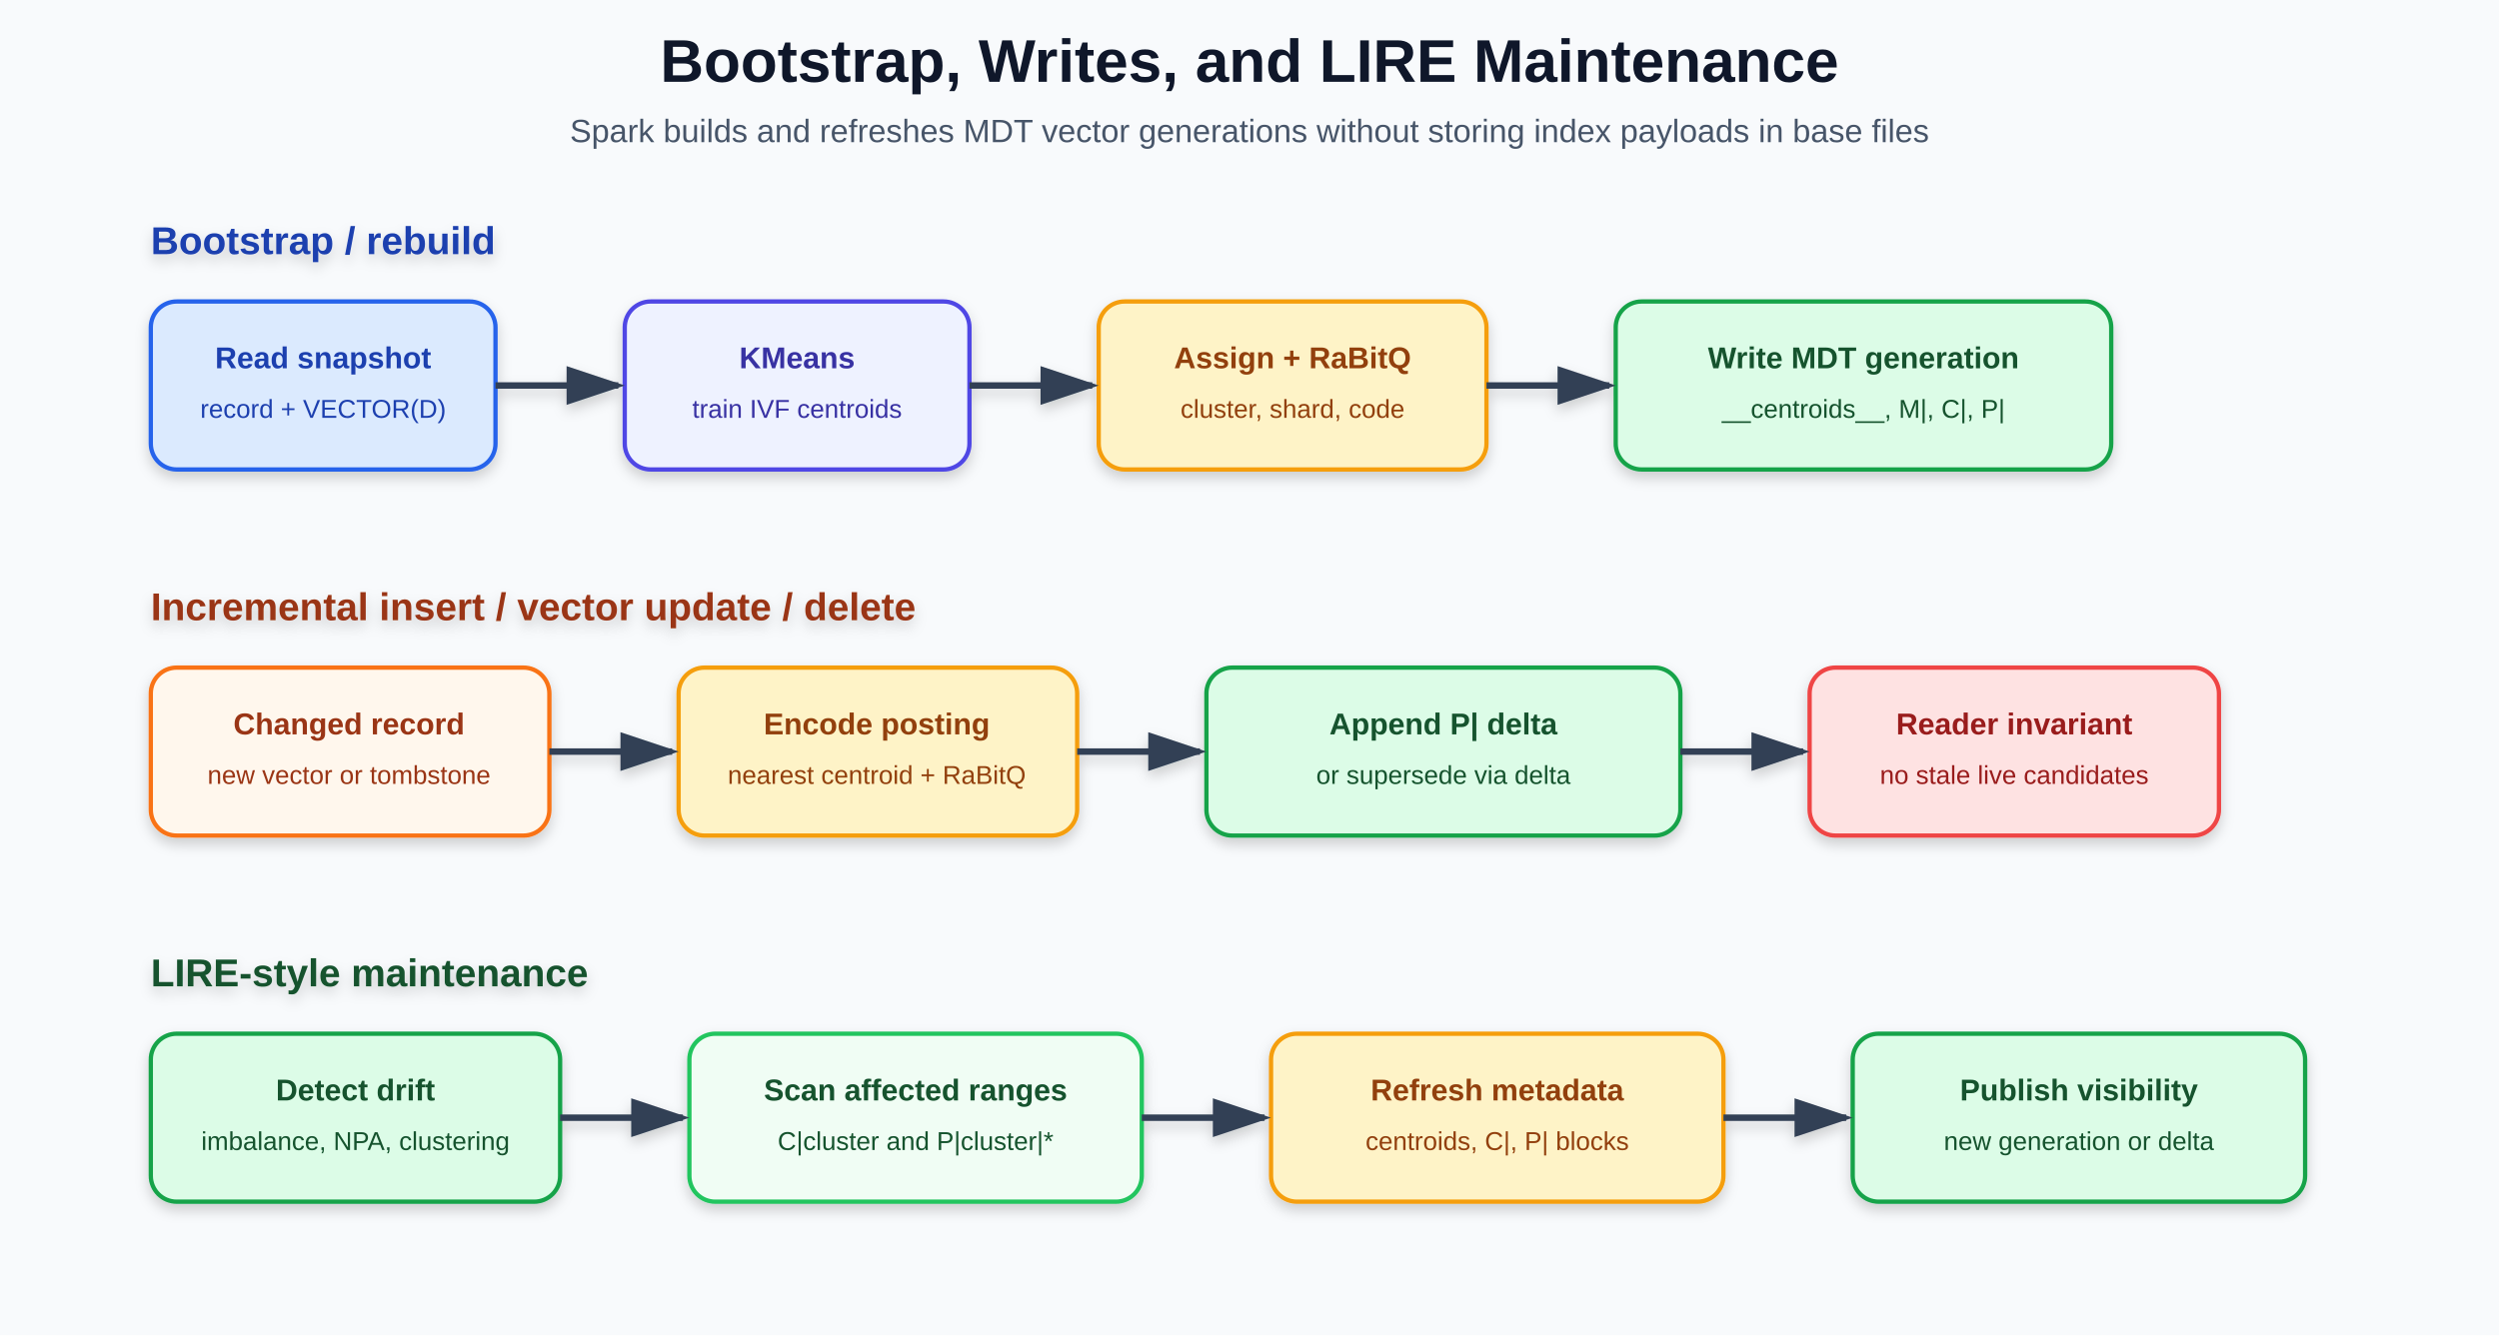
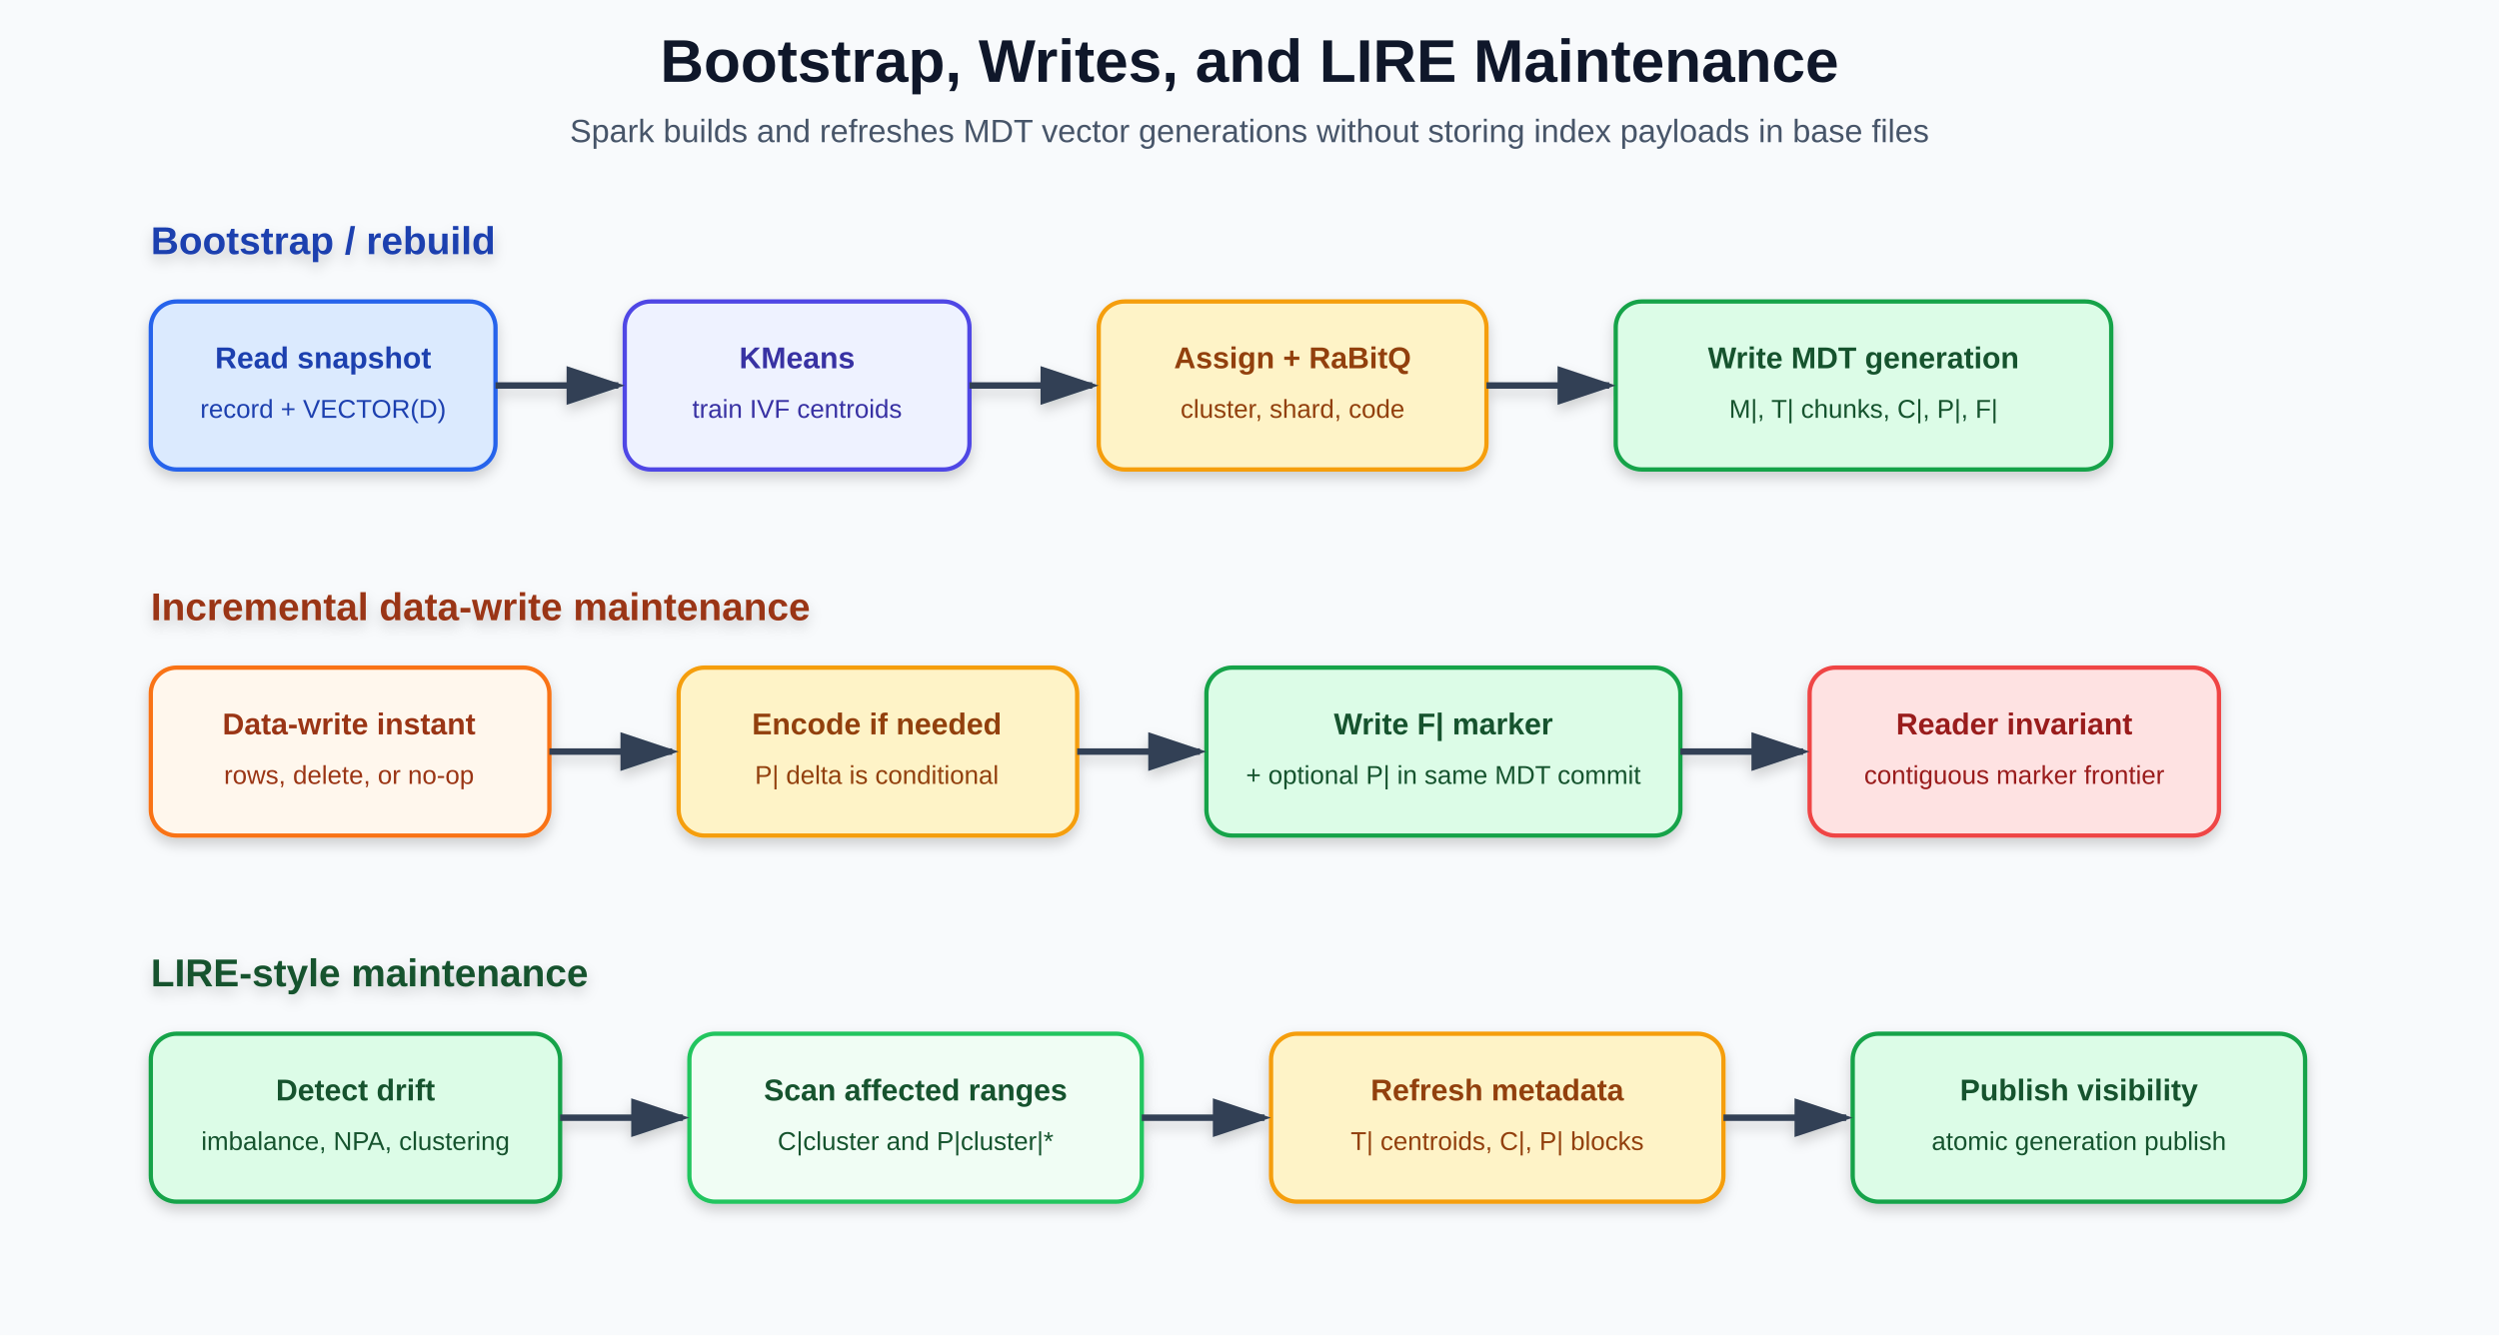
<svg xmlns="http://www.w3.org/2000/svg" width="1160" height="620" viewBox="0 0 1160 620" role="img" aria-labelledby="title desc">
  <defs>
    <filter id="shadow" x="-10%" y="-10%" width="120%" height="120%">
      <feDropShadow dx="0" dy="3" stdDeviation="3" flood-opacity="0.18" />
    </filter>
    <marker id="arrow" markerWidth="10" markerHeight="10" refX="8" refY="3" orient="auto" markerUnits="strokeWidth">
      <path d="M0,0 L0,6 L9,3 z" fill="#334155" />
    </marker>
  </defs>
  <rect width="1160" height="620" fill="#f8fafc" />
  <text x="580" y="38" text-anchor="middle" font-family="Arial, sans-serif" font-size="28" font-weight="700" fill="#0f172a">Bootstrap, Writes, and LIRE Maintenance</text>
  <text x="580" y="66" text-anchor="middle" font-family="Arial, sans-serif" font-size="15" fill="#475569">Spark builds and refreshes MDT vector generations without storing index payloads in base files</text>
  <g font-family="Arial, sans-serif" filter="url(#shadow)">
    <text x="70" y="118" font-size="18" font-weight="700" fill="#1e40af">Bootstrap / rebuild</text>
    <rect x="70" y="140" width="160" height="78" rx="12" fill="#dbeafe" stroke="#2563eb" stroke-width="2" />
    <text x="150" y="171" text-anchor="middle" font-size="14" font-weight="700" fill="#1e40af">Read snapshot</text>
    <text x="150" y="194" text-anchor="middle" font-size="12" fill="#1e40af">record + VECTOR(D)</text>
    <rect x="290" y="140" width="160" height="78" rx="12" fill="#eef2ff" stroke="#4f46e5" stroke-width="2" />
    <text x="370" y="171" text-anchor="middle" font-size="14" font-weight="700" fill="#3730a3">KMeans</text>
    <text x="370" y="194" text-anchor="middle" font-size="12" fill="#3730a3">train IVF centroids</text>
    <rect x="510" y="140" width="180" height="78" rx="12" fill="#fef3c7" stroke="#f59e0b" stroke-width="2" />
    <text x="600" y="171" text-anchor="middle" font-size="14" font-weight="700" fill="#92400e">Assign + RaBitQ</text>
    <text x="600" y="194" text-anchor="middle" font-size="12" fill="#92400e">cluster, shard, code</text>
    <rect x="750" y="140" width="230" height="78" rx="12" fill="#dcfce7" stroke="#16a34a" stroke-width="2" />
    <text x="865" y="171" text-anchor="middle" font-size="14" font-weight="700" fill="#14532d">Write MDT generation</text>
-     <text x="865" y="194" text-anchor="middle" font-size="12" fill="#14532d">__centroids__, M|, C|, P|</text>
+     <text x="865" y="194" text-anchor="middle" font-size="12" fill="#14532d">M|, T| chunks, C|, P|, F|</text>
    <path d="M230 179 H287" stroke="#334155" stroke-width="3" marker-end="url(#arrow)" />
    <path d="M450 179 H507" stroke="#334155" stroke-width="3" marker-end="url(#arrow)" />
    <path d="M690 179 H747" stroke="#334155" stroke-width="3" marker-end="url(#arrow)" />
  </g>
  <g font-family="Arial, sans-serif" filter="url(#shadow)">
-     <text x="70" y="288" font-size="18" font-weight="700" fill="#9a3412">Incremental insert / vector update / delete</text>
+     <text x="70" y="288" font-size="18" font-weight="700" fill="#9a3412">Incremental data-write maintenance</text>
    <rect x="70" y="310" width="185" height="78" rx="12" fill="#fff7ed" stroke="#f97316" stroke-width="2" />
-     <text x="162" y="341" text-anchor="middle" font-size="14" font-weight="700" fill="#9a3412">Changed record</text>
-     <text x="162" y="364" text-anchor="middle" font-size="12" fill="#9a3412">new vector or tombstone</text>
+     <text x="162" y="341" text-anchor="middle" font-size="14" font-weight="700" fill="#9a3412">Data-write instant</text>
+     <text x="162" y="364" text-anchor="middle" font-size="12" fill="#9a3412">rows, delete, or no-op</text>
    <rect x="315" y="310" width="185" height="78" rx="12" fill="#fef3c7" stroke="#f59e0b" stroke-width="2" />
-     <text x="407" y="341" text-anchor="middle" font-size="14" font-weight="700" fill="#92400e">Encode posting</text>
-     <text x="407" y="364" text-anchor="middle" font-size="12" fill="#92400e">nearest centroid + RaBitQ</text>
+     <text x="407" y="341" text-anchor="middle" font-size="14" font-weight="700" fill="#92400e">Encode if needed</text>
+     <text x="407" y="364" text-anchor="middle" font-size="12" fill="#92400e">P| delta is conditional</text>
    <rect x="560" y="310" width="220" height="78" rx="12" fill="#dcfce7" stroke="#16a34a" stroke-width="2" />
-     <text x="670" y="341" text-anchor="middle" font-size="14" font-weight="700" fill="#14532d">Append P| delta</text>
-     <text x="670" y="364" text-anchor="middle" font-size="12" fill="#14532d">or supersede via delta</text>
+     <text x="670" y="341" text-anchor="middle" font-size="14" font-weight="700" fill="#14532d">Write F| marker</text>
+     <text x="670" y="364" text-anchor="middle" font-size="12" fill="#14532d">+ optional P| in same MDT commit</text>
    <rect x="840" y="310" width="190" height="78" rx="12" fill="#fee2e2" stroke="#ef4444" stroke-width="2" />
    <text x="935" y="341" text-anchor="middle" font-size="14" font-weight="700" fill="#991b1b">Reader invariant</text>
-     <text x="935" y="364" text-anchor="middle" font-size="12" fill="#991b1b">no stale live candidates</text>
+     <text x="935" y="364" text-anchor="middle" font-size="12" fill="#991b1b">contiguous marker frontier</text>
    <path d="M255 349 H312" stroke="#334155" stroke-width="3" marker-end="url(#arrow)" />
    <path d="M500 349 H557" stroke="#334155" stroke-width="3" marker-end="url(#arrow)" />
    <path d="M780 349 H837" stroke="#334155" stroke-width="3" marker-end="url(#arrow)" />
  </g>
  <g font-family="Arial, sans-serif" filter="url(#shadow)">
    <text x="70" y="458" font-size="18" font-weight="700" fill="#14532d">LIRE-style maintenance</text>
    <rect x="70" y="480" width="190" height="78" rx="12" fill="#dcfce7" stroke="#16a34a" stroke-width="2" />
    <text x="165" y="511" text-anchor="middle" font-size="14" font-weight="700" fill="#14532d">Detect drift</text>
    <text x="165" y="534" text-anchor="middle" font-size="12" fill="#14532d">imbalance, NPA, clustering</text>
    <rect x="320" y="480" width="210" height="78" rx="12" fill="#f0fdf4" stroke="#22c55e" stroke-width="2" />
    <text x="425" y="511" text-anchor="middle" font-size="14" font-weight="700" fill="#14532d">Scan affected ranges</text>
    <text x="425" y="534" text-anchor="middle" font-size="12" fill="#14532d">C|cluster and P|cluster|*</text>
    <rect x="590" y="480" width="210" height="78" rx="12" fill="#fef3c7" stroke="#f59e0b" stroke-width="2" />
    <text x="695" y="511" text-anchor="middle" font-size="14" font-weight="700" fill="#92400e">Refresh metadata</text>
-     <text x="695" y="534" text-anchor="middle" font-size="12" fill="#92400e">centroids, C|, P| blocks</text>
+     <text x="695" y="534" text-anchor="middle" font-size="12" fill="#92400e">T| centroids, C|, P| blocks</text>
    <rect x="860" y="480" width="210" height="78" rx="12" fill="#dcfce7" stroke="#16a34a" stroke-width="2" />
    <text x="965" y="511" text-anchor="middle" font-size="14" font-weight="700" fill="#14532d">Publish visibility</text>
-     <text x="965" y="534" text-anchor="middle" font-size="12" fill="#14532d">new generation or delta</text>
+     <text x="965" y="534" text-anchor="middle" font-size="12" fill="#14532d">atomic generation publish</text>
    <path d="M260 519 H317" stroke="#334155" stroke-width="3" marker-end="url(#arrow)" />
    <path d="M530 519 H587" stroke="#334155" stroke-width="3" marker-end="url(#arrow)" />
    <path d="M800 519 H857" stroke="#334155" stroke-width="3" marker-end="url(#arrow)" />
  </g>
</svg>
